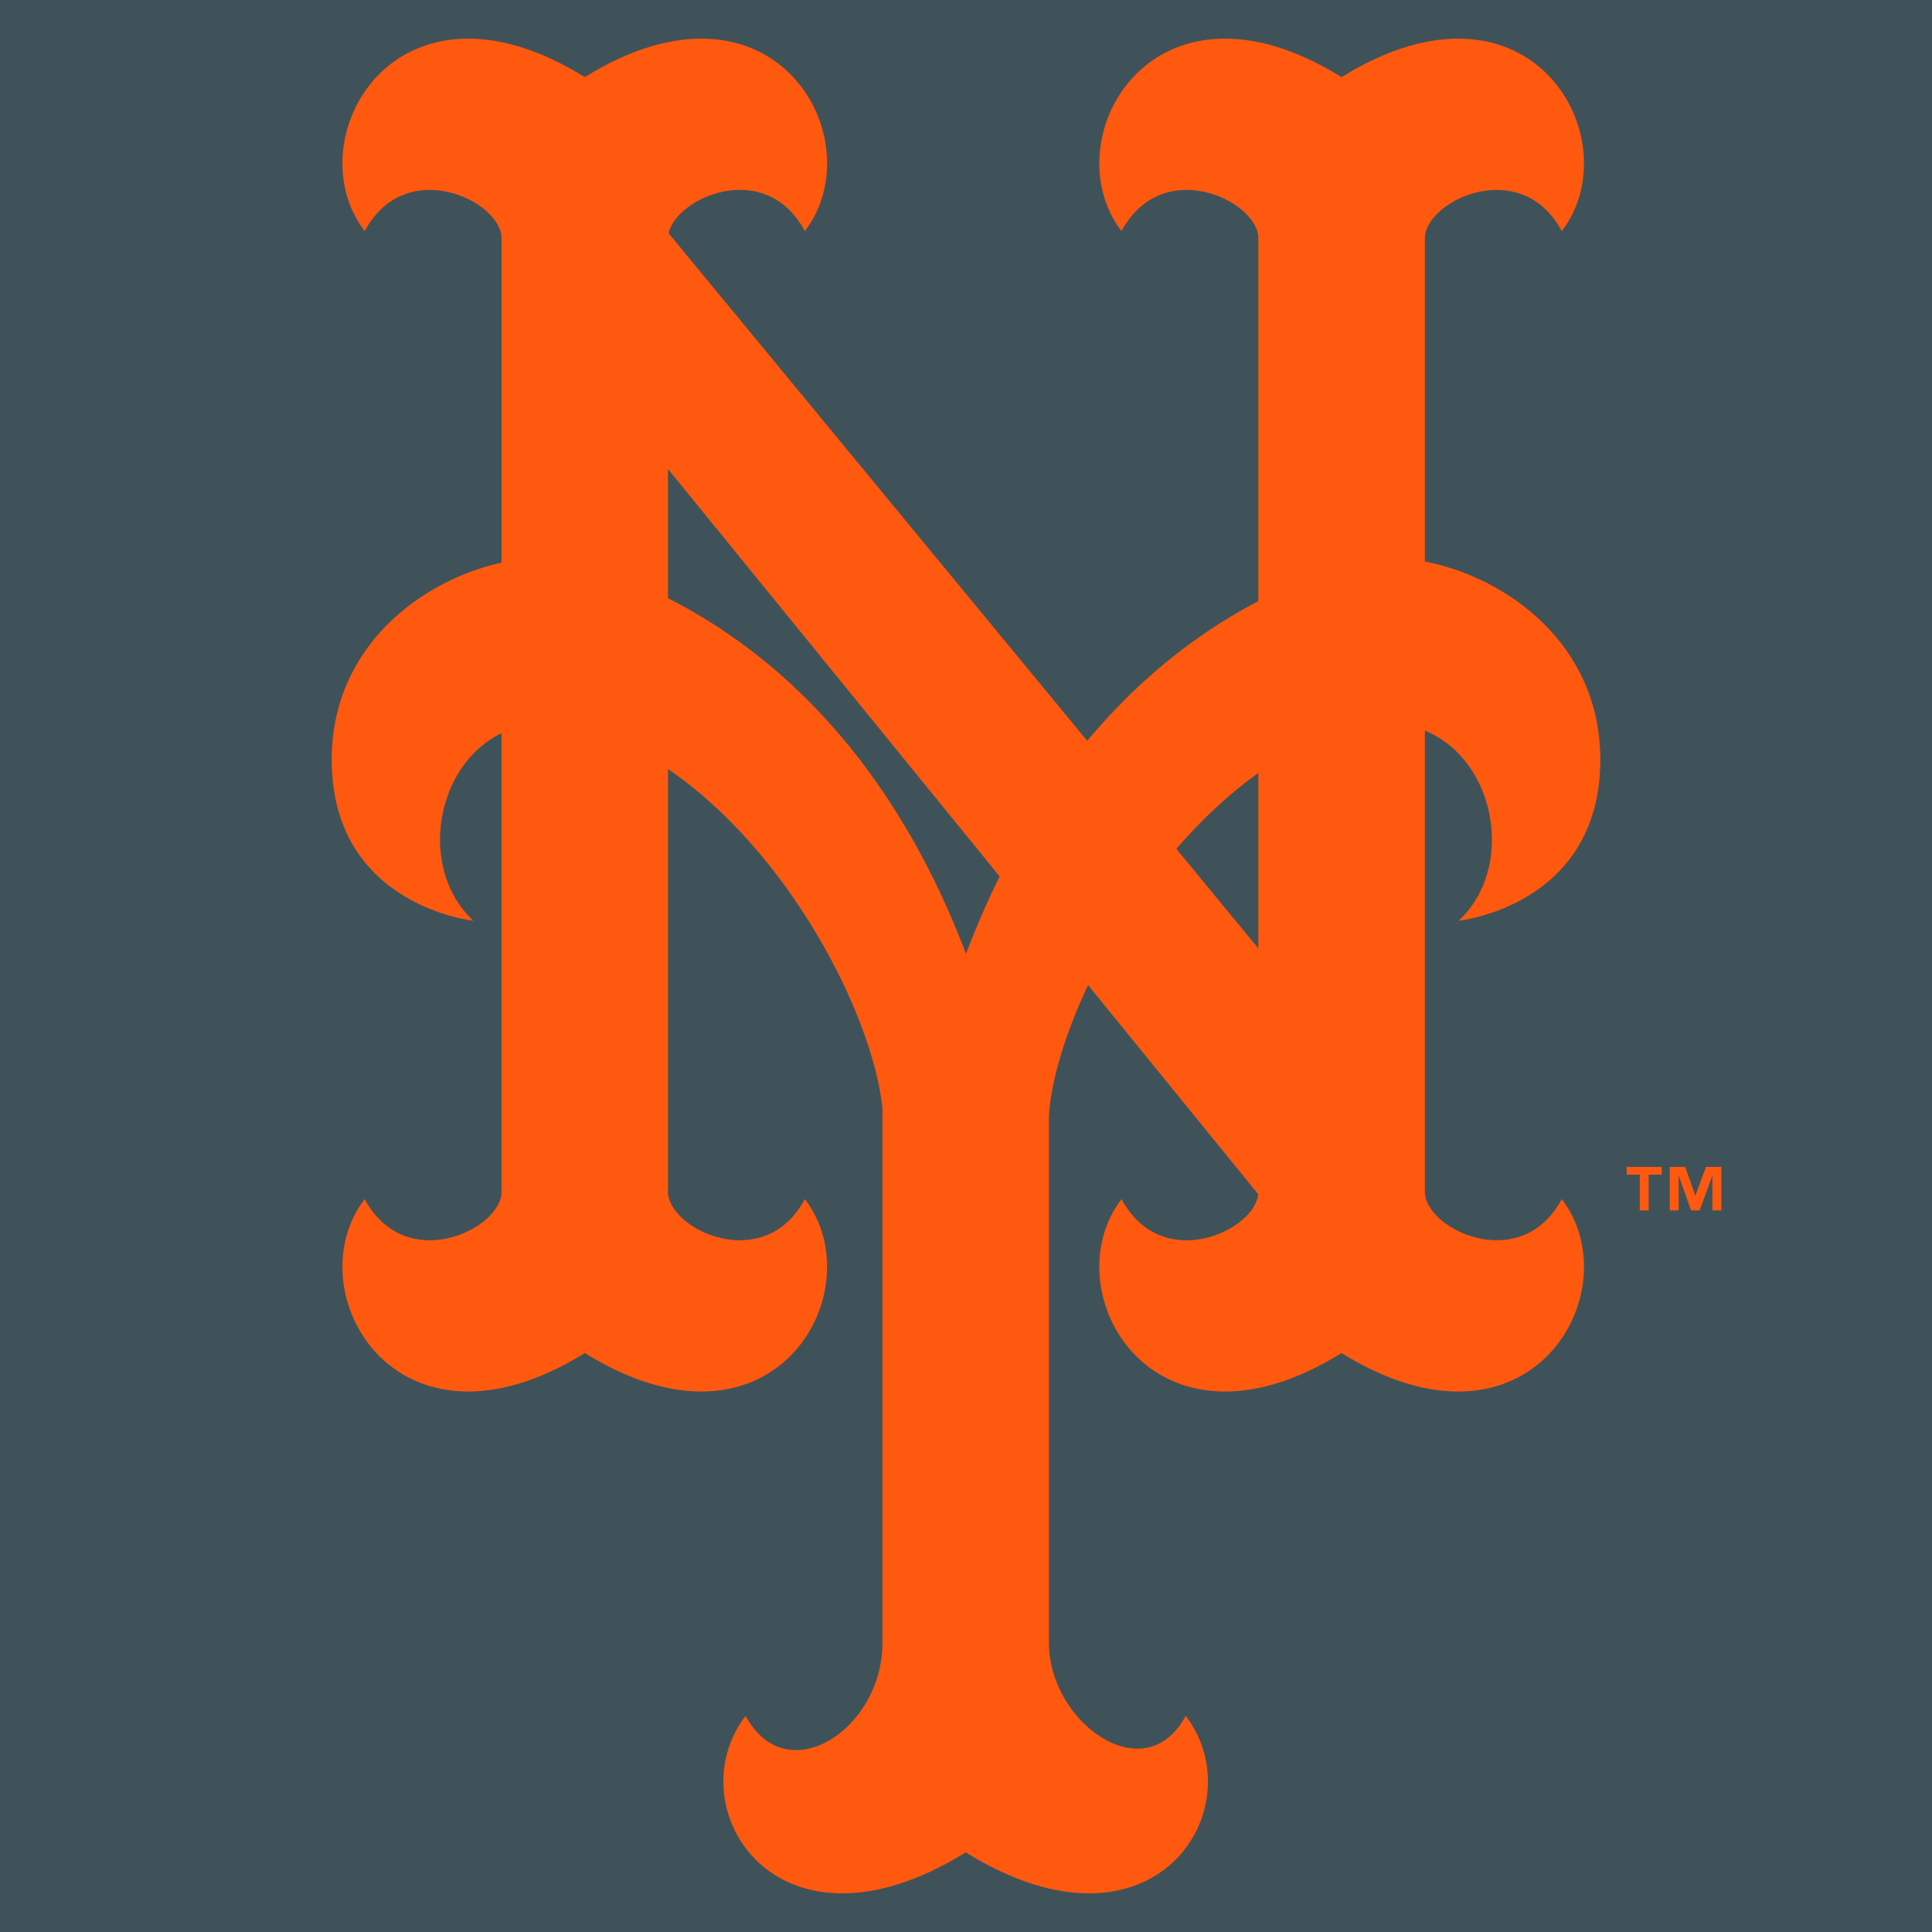
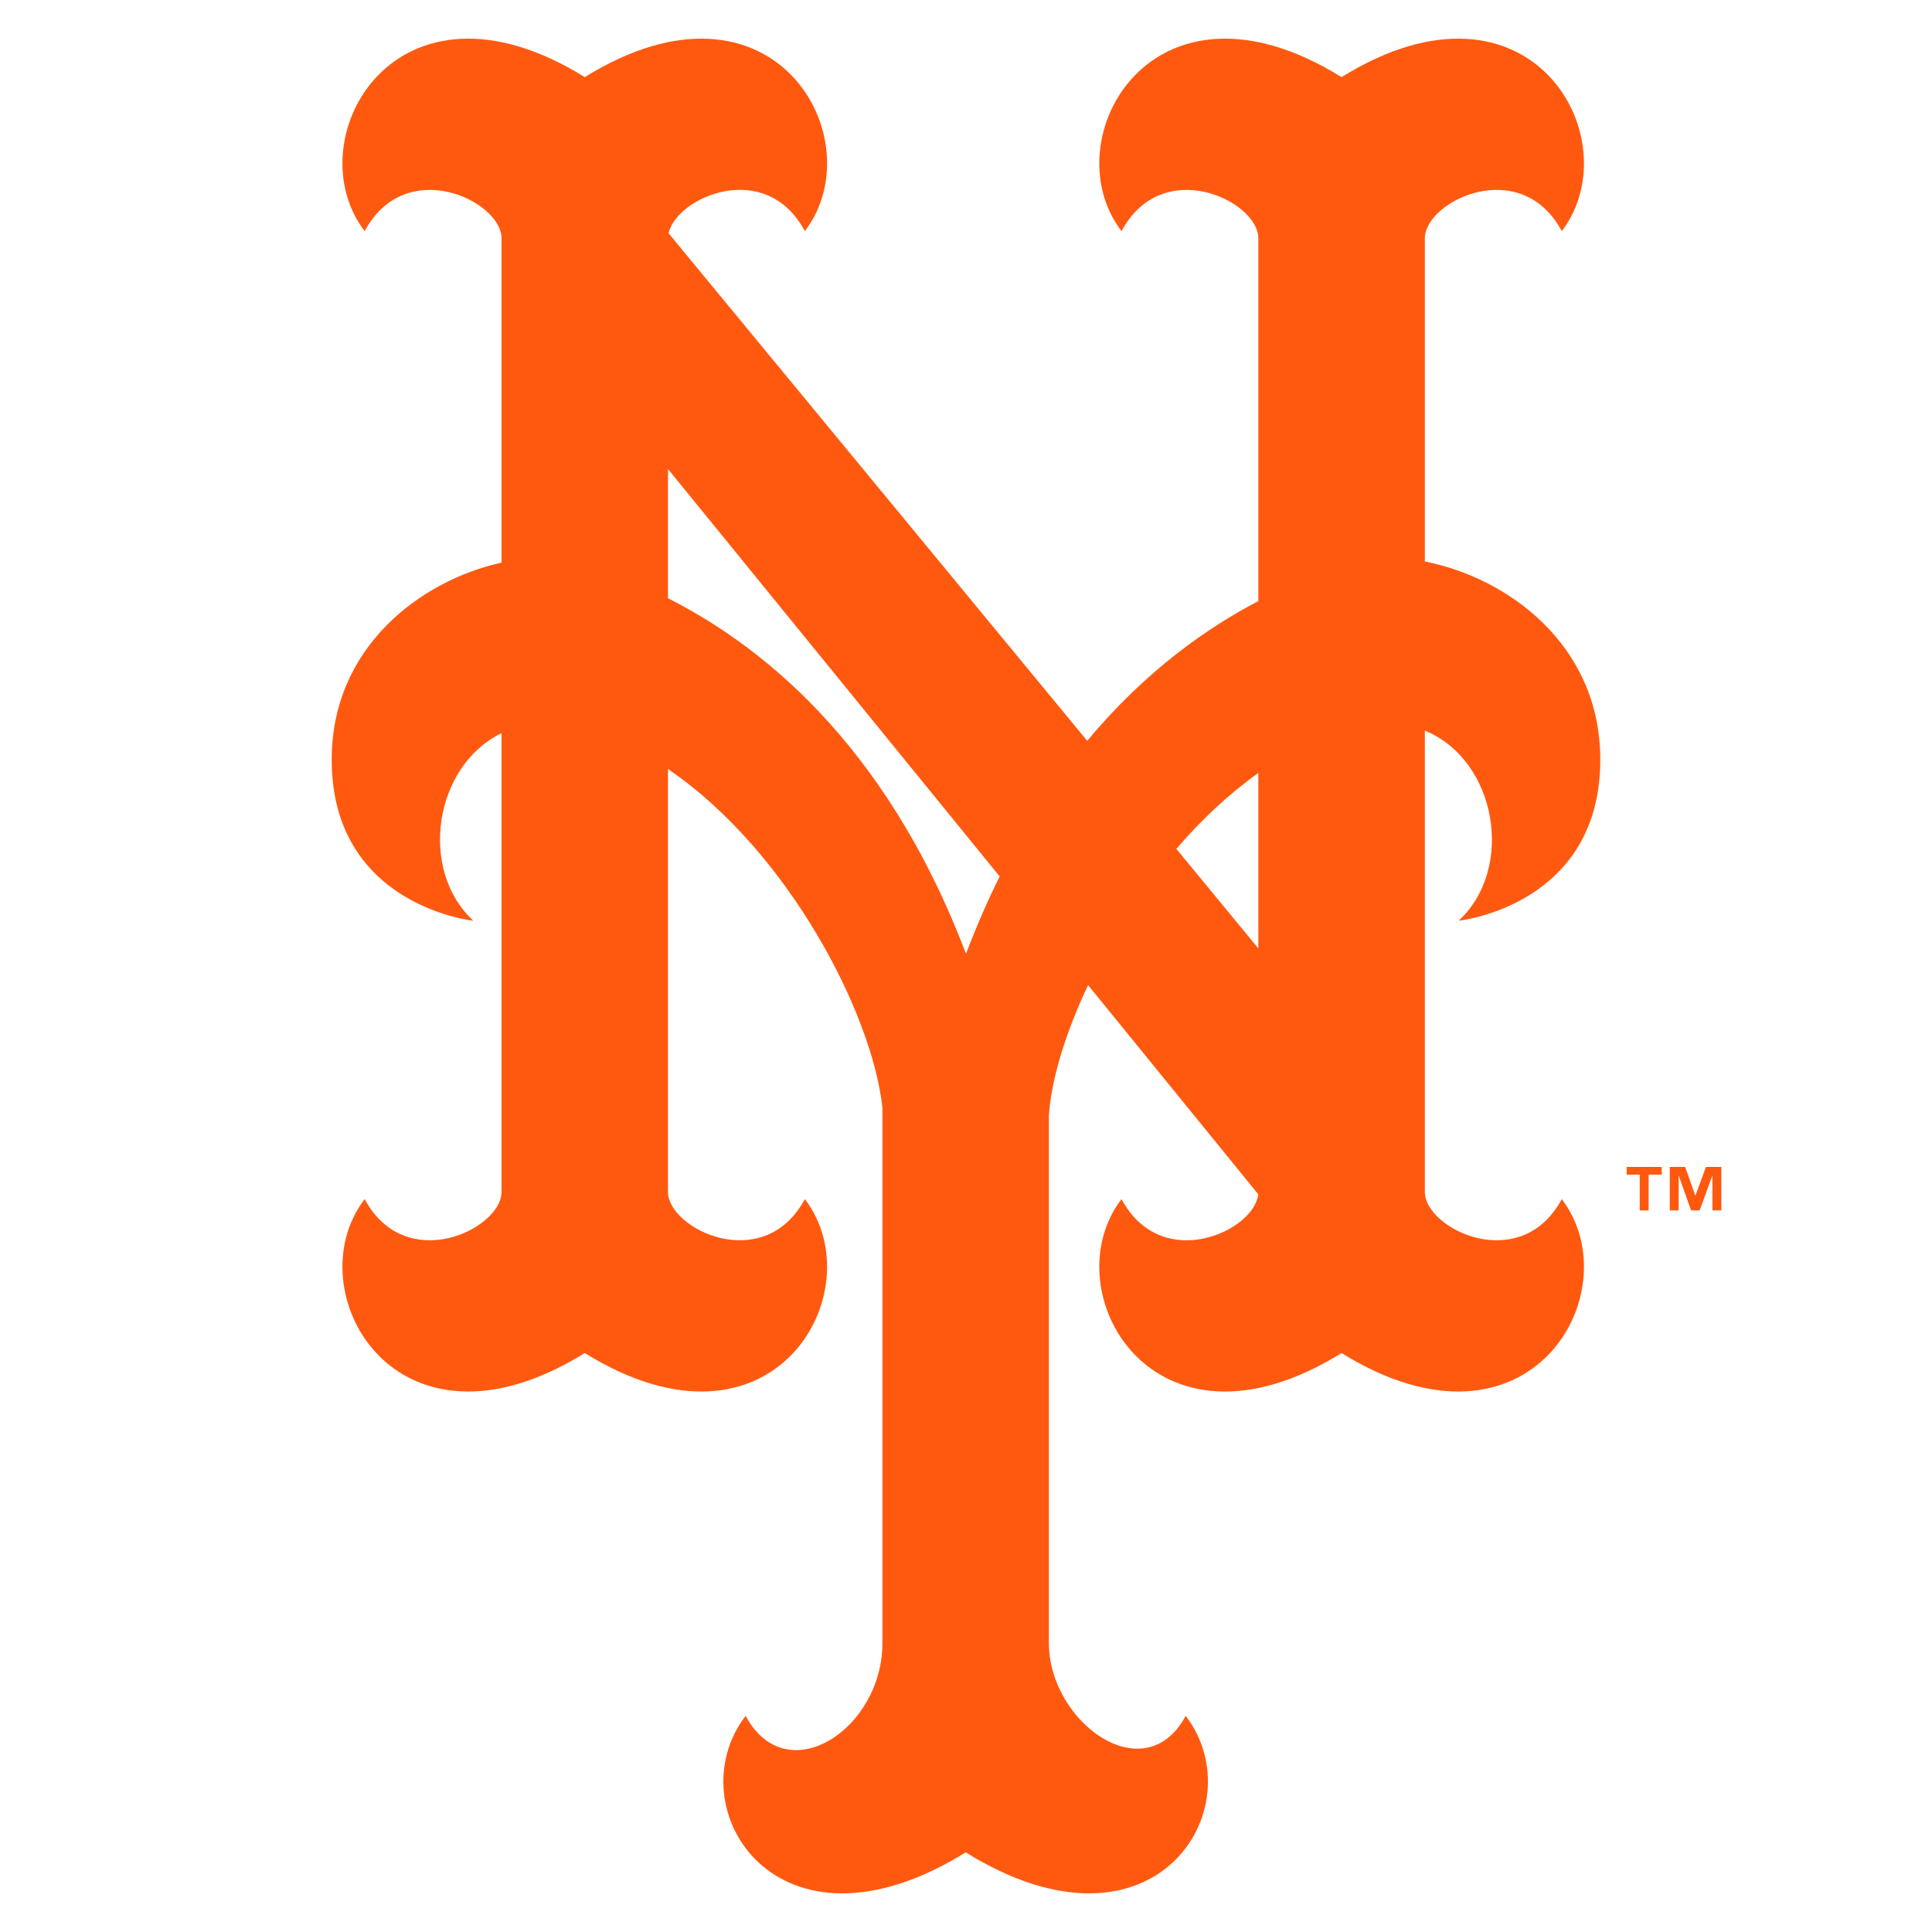
<svg xmlns="http://www.w3.org/2000/svg" version="1.1" id="Layer_1" x="0px" y="0px" width="250px" height="250px" viewBox="0 0 250 250" style="enable-background:new 0 0 250 250;" xml:space="preserve">
  <g>
-     <rect style="fill:#405259;" width="250" height="250" />
+     <rect style="fill:#40525900;" width="250" height="250" />
    <path style="fill:#FF5910;" d="M162.828,100.02v22.703l-10.609-12.879C155.406,106.129,158.977,102.766,162.828,100.02    M125,123.425C114.43,95.563,97.743,83.137,86.438,77.41V60.691l42.921,52.722C127.813,116.503,126.359,119.839,125,123.425z    M184.375,154.28V94.543c9.327,3.824,11.687,17.839,4.374,24.597c0,0,18.328-1.895,18.328-20.847   c0-14.949-12.125-23.586-22.702-25.633V30.782c0.078-4.813,12.421-10.723,17.718-0.875c9.031-11.797-3.984-35.117-28.499-19.929   c-24.492-15.188-37.508,8.132-28.469,19.929c5.297-9.848,17.625-3.938,17.703,0.875v47c-6.438,3.359-14.484,8.887-22.141,18.082   L86.516,30.184c1.023-4.684,12.563-9.727,17.633-0.277C113.188,18.11,100.18-5.21,75.672,9.978   C51.157-5.21,38.149,18.11,47.188,29.907c5.297-9.848,17.633-3.938,17.711,0.875v42.023c-10.391,2.289-21.977,10.883-21.977,25.488   c0,18.953,18.328,20.847,18.328,20.847c-7.133-6.578-5.078-20.035,3.648-24.269v59.409c-0.078,4.813-12.414,10.727-17.711,0.883   c-9.039,11.789,3.969,35.109,28.484,19.922c24.508,15.188,37.516-8.133,28.477-19.922c-5.297,9.844-17.625,3.93-17.711-0.883   V99.508c15.555,10.597,26.445,31.644,27.75,43.851v69.234c0,11.211-12.422,19.28-17.703,9.438   c-9.047,11.796,3.961,32.851,28.476,17.663c24.5,15.188,37.508-5.867,28.469-17.663c-5.289,9.843-17.703,0.844-17.703-9.438   v-68.242c0.297-4.57,2.094-10.586,5.07-16.878l22.016,27.058c-0.469,4.758-12.477,10.32-17.688,0.633   c-9.039,11.789,3.977,35.109,28.469,19.922c24.515,15.188,37.53-8.133,28.499-19.922   C196.796,165.007,184.453,159.093,184.375,154.28z" />
    <path style="fill:#FF5910;" d="M222.743,156.626h-1.158v-4.478h-0.019l-1.632,4.478h-1.113l-1.585-4.478h-0.019v4.478h-1.149   v-5.627h1.993l1.298,3.681h0.037l1.354-3.681h1.993 M215.03,152h-1.697v4.626h-1.149V152h-1.696v-1.001h4.543V152z" />
  </g>
</svg>
